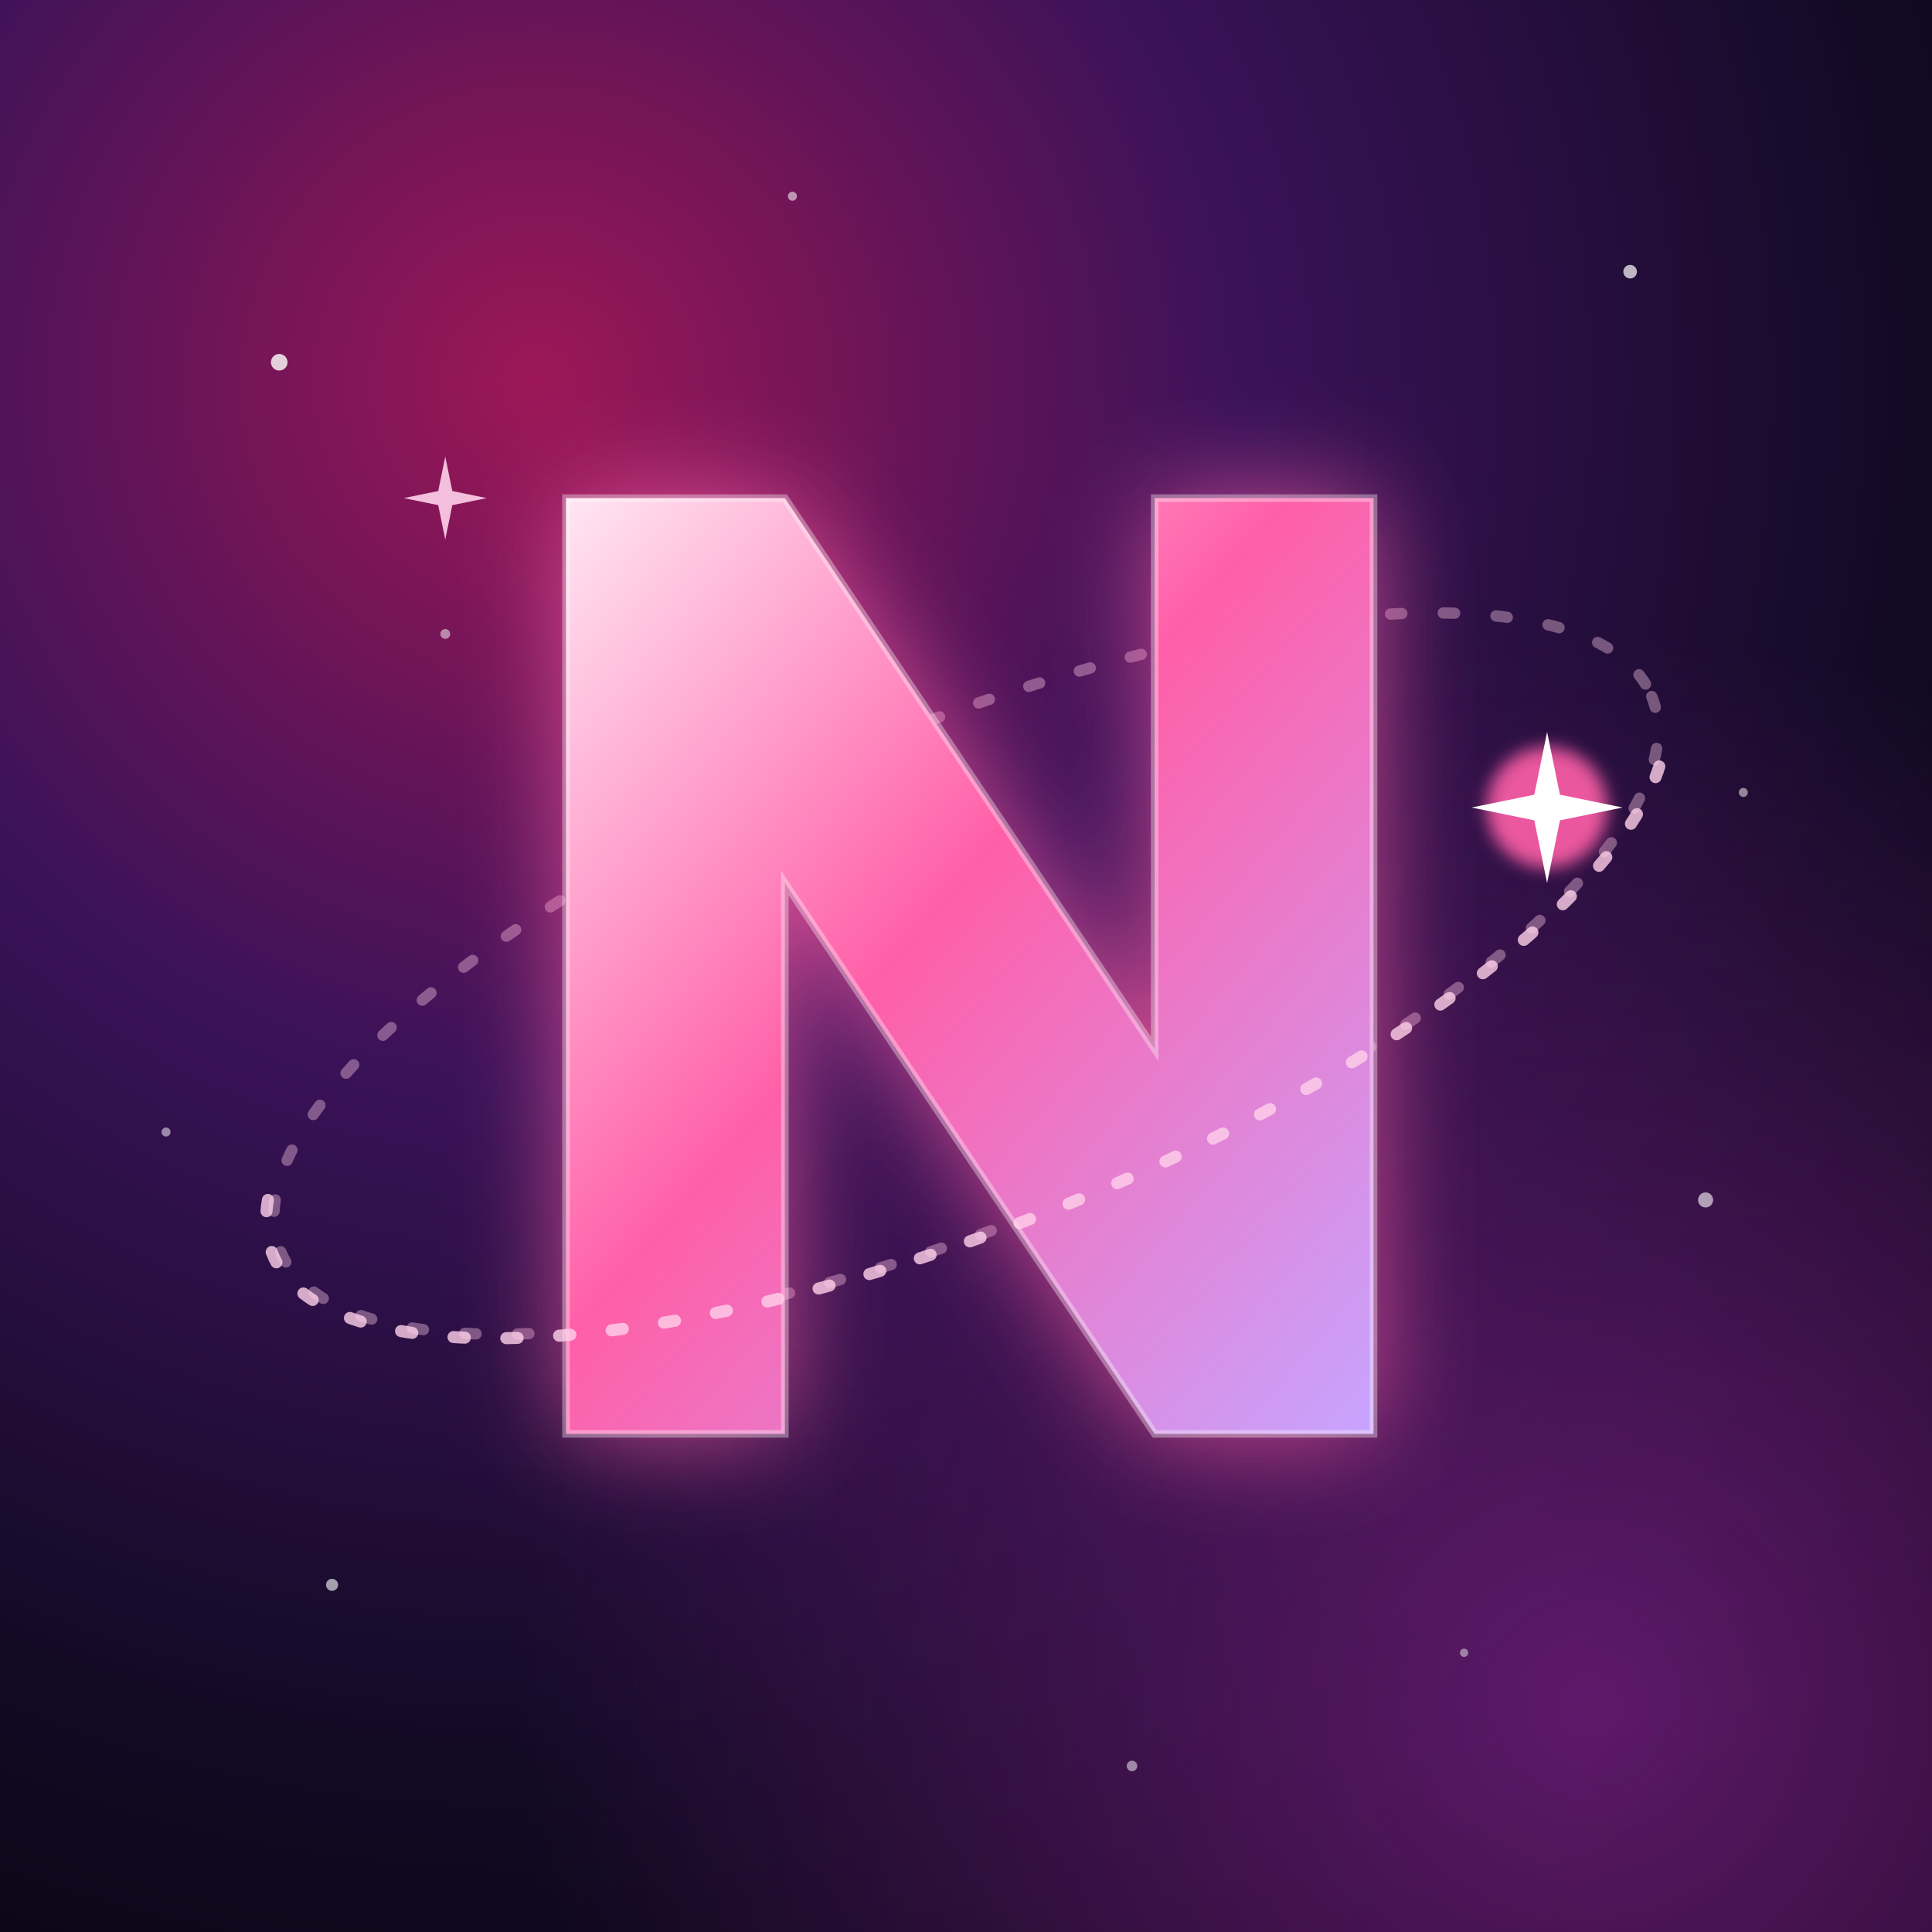
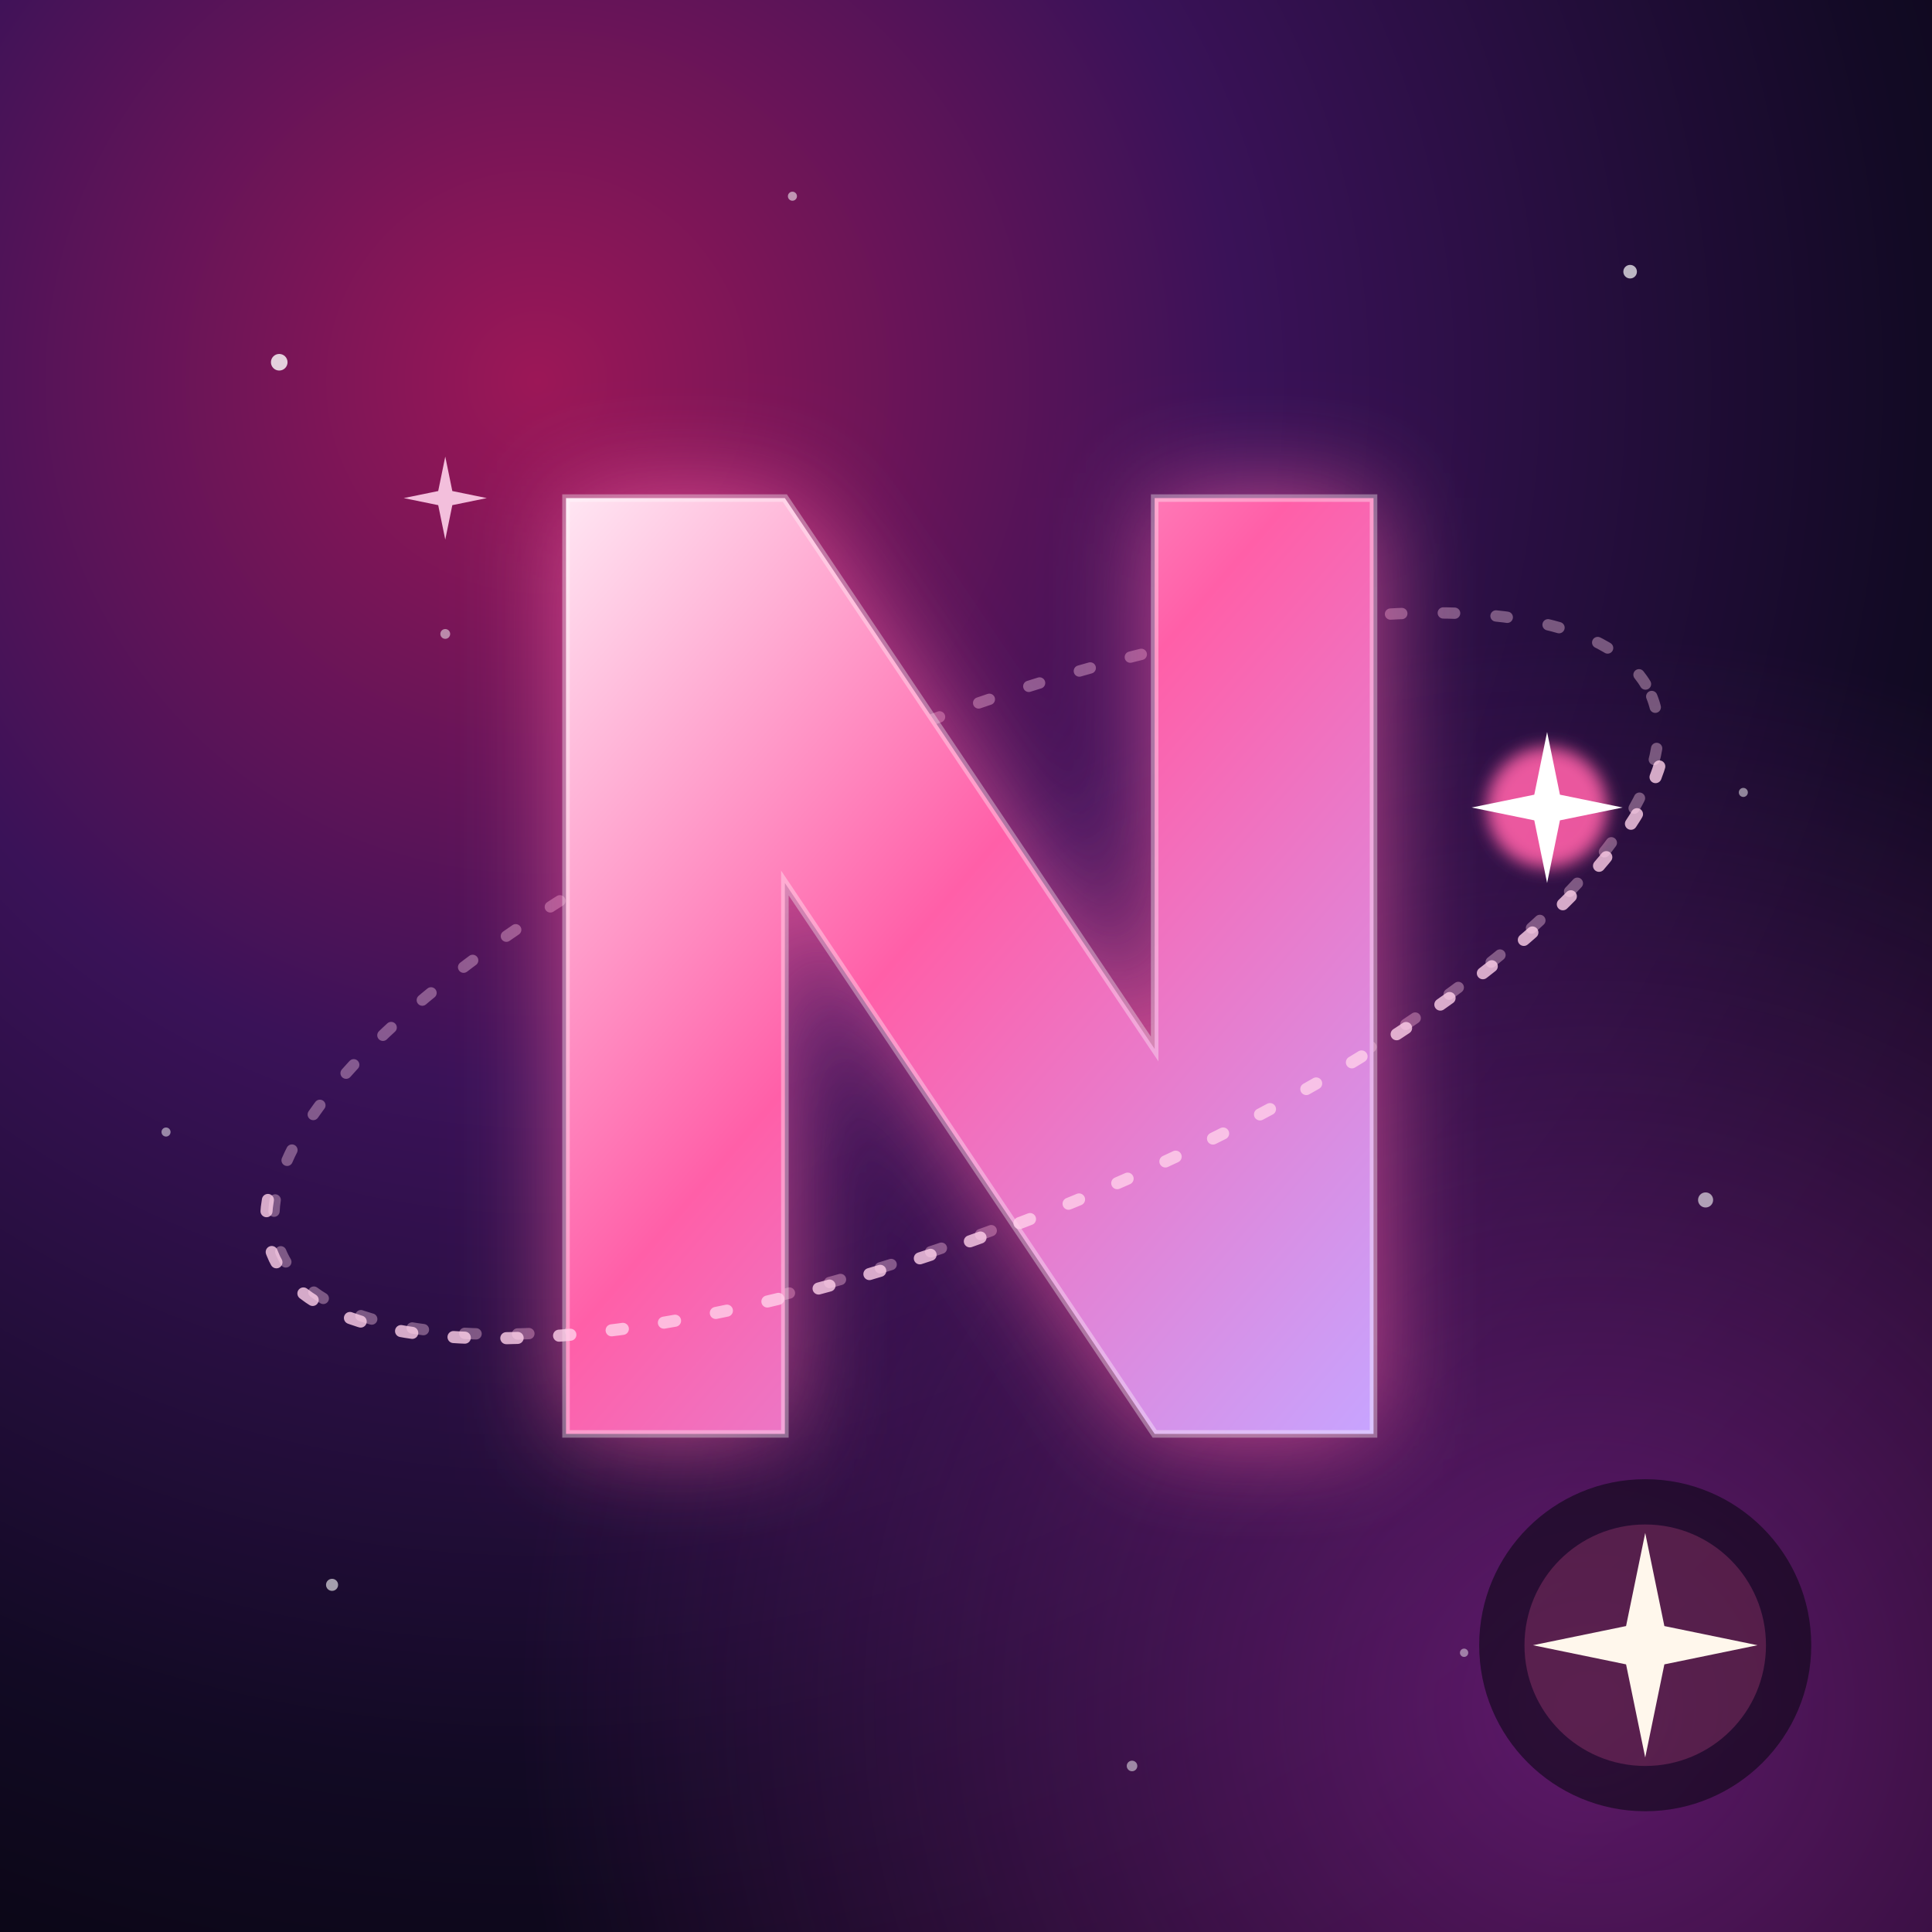
<svg xmlns="http://www.w3.org/2000/svg" viewBox="0 0 512 512">
  <defs>
    <radialGradient id="sky" cx="28%" cy="20%" r="95%">
      <stop offset="0" stop-color="#9C1757" />
      <stop offset=".38" stop-color="#3A1258" />
      <stop offset=".75" stop-color="#120A24" />
      <stop offset="1" stop-color="#06040D" />
    </radialGradient>
    <radialGradient id="nebula" cx="82%" cy="88%" r="55%">
      <stop offset="0" stop-color="#7A1F86" stop-opacity=".75" />
      <stop offset="1" stop-color="#7A1F86" stop-opacity="0" />
    </radialGradient>
    <linearGradient id="letter" x1="0" y1="0" x2="1" y2="1">
      <stop offset="0" stop-color="#FFE6F3" />
      <stop offset=".45" stop-color="#FF5FA8" />
      <stop offset="1" stop-color="#C7A4FF" />
    </linearGradient>
    <filter id="glow" x="-40%" y="-40%" width="180%" height="180%">
      <feGaussianBlur stdDeviation="14" />
    </filter>
    <filter id="twinkle" x="-100%" y="-100%" width="300%" height="300%">
      <feGaussianBlur stdDeviation="2.2" />
    </filter>
  </defs>
  <rect width="512" height="512" fill="url(#sky)" />
  <rect width="512" height="512" fill="url(#nebula)" />
  <g fill="#fff">
    <circle cx="74" cy="96" r="2.2" opacity=".8" />
    <circle cx="118" cy="168" r="1.3" opacity=".5" />
    <circle cx="432" cy="72" r="1.8" opacity=".7" />
    <circle cx="462" cy="210" r="1.2" opacity=".5" />
    <circle cx="452" cy="318" r="2" opacity=".6" />
    <circle cx="88" cy="420" r="1.6" opacity=".6" />
    <circle cx="300" cy="468" r="1.4" opacity=".5" />
    <circle cx="210" cy="52" r="1.2" opacity=".55" />
    <circle cx="388" cy="438" r="1.1" opacity=".45" />
    <circle cx="44" cy="300" r="1.2" opacity=".5" />
  </g>
  <ellipse cx="256" cy="258" rx="196" ry="66" fill="none" stroke="#FFD1EA" stroke-opacity=".38" stroke-width="3" stroke-dasharray="3 11" stroke-linecap="round" transform="rotate(-22 256 258)" />
  <path d="M150 380V132h58l98 146V132h58v248h-58l-98-146v146z" fill="#FF5FA8" opacity=".75" filter="url(#glow)" />
  <path d="M150 380V132h58l98 146V132h58v248h-58l-98-146v146z" fill="url(#letter)" />
  <path d="M150 380V132h58l98 146V132h58v248h-58l-98-146v146z" fill="none" stroke="#fff" stroke-opacity=".35" stroke-width="2" />
  <path d="M71 318 A196 66 -22 0 0 441 198" fill="none" stroke="#FFD1EA" stroke-opacity=".8" stroke-width="3.2" stroke-dasharray="3 11" stroke-linecap="round" transform="rotate(0)" />
  <g transform="translate(410 214)">
    <circle r="16" fill="#FF5FA8" opacity=".9" filter="url(#twinkle)" />
    <path d="M0-20 3.4-3.4 20 0 3.4 3.4 0 20-3.4 3.4-20 0-3.4-3.4z" fill="#fff" />
  </g>
  <g transform="translate(118 132) scale(.55)">
    <path d="M0-20 3.4-3.4 20 0 3.4 3.4 0 20-3.4 3.4-20 0-3.4-3.4z" fill="#FFD1EA" opacity=".9" />
  </g>
+   <g transform="translate(436 436)">
+     <circle r="44" fill="#0A0614" opacity=".6" />
+     <circle r="32" fill="#FF5FA8" opacity=".22" />
+     <path d="M0-17 2.9-2.9 17 0 2.9 2.9 0 17-2.9 2.9-17 0-2.9-2.9z" transform="scale(1.75)" fill="#FFF7EC" />
+   </g>
</svg>
